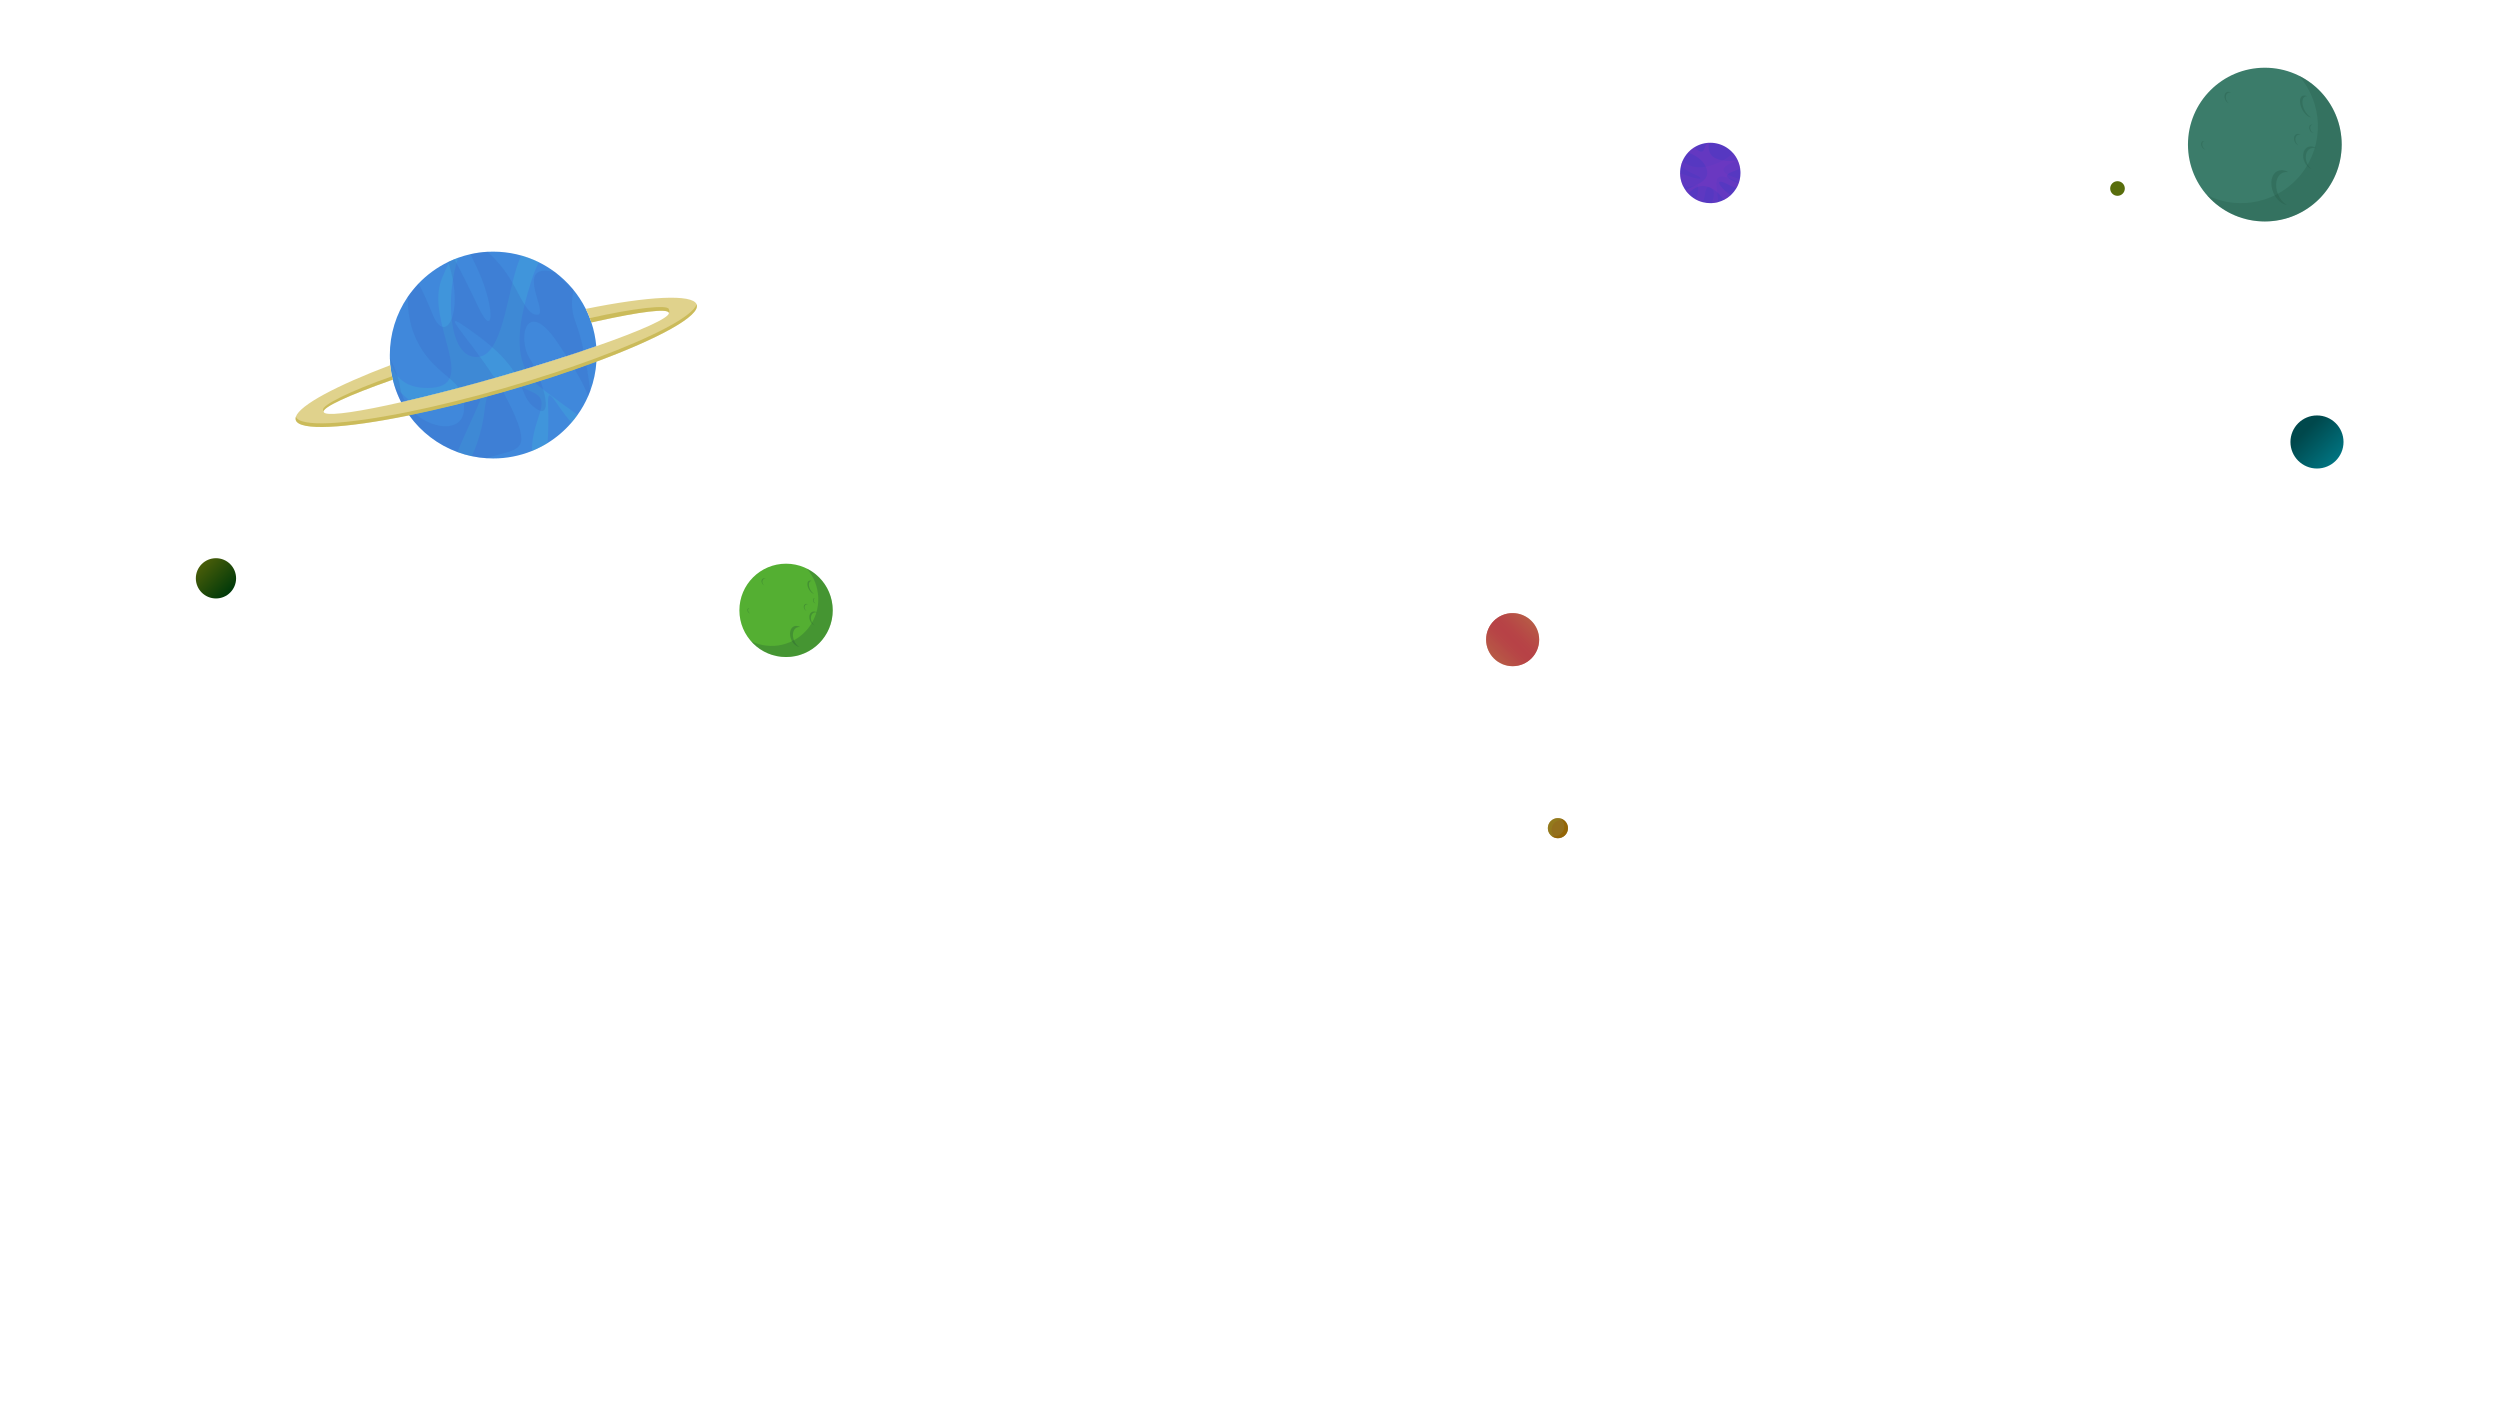
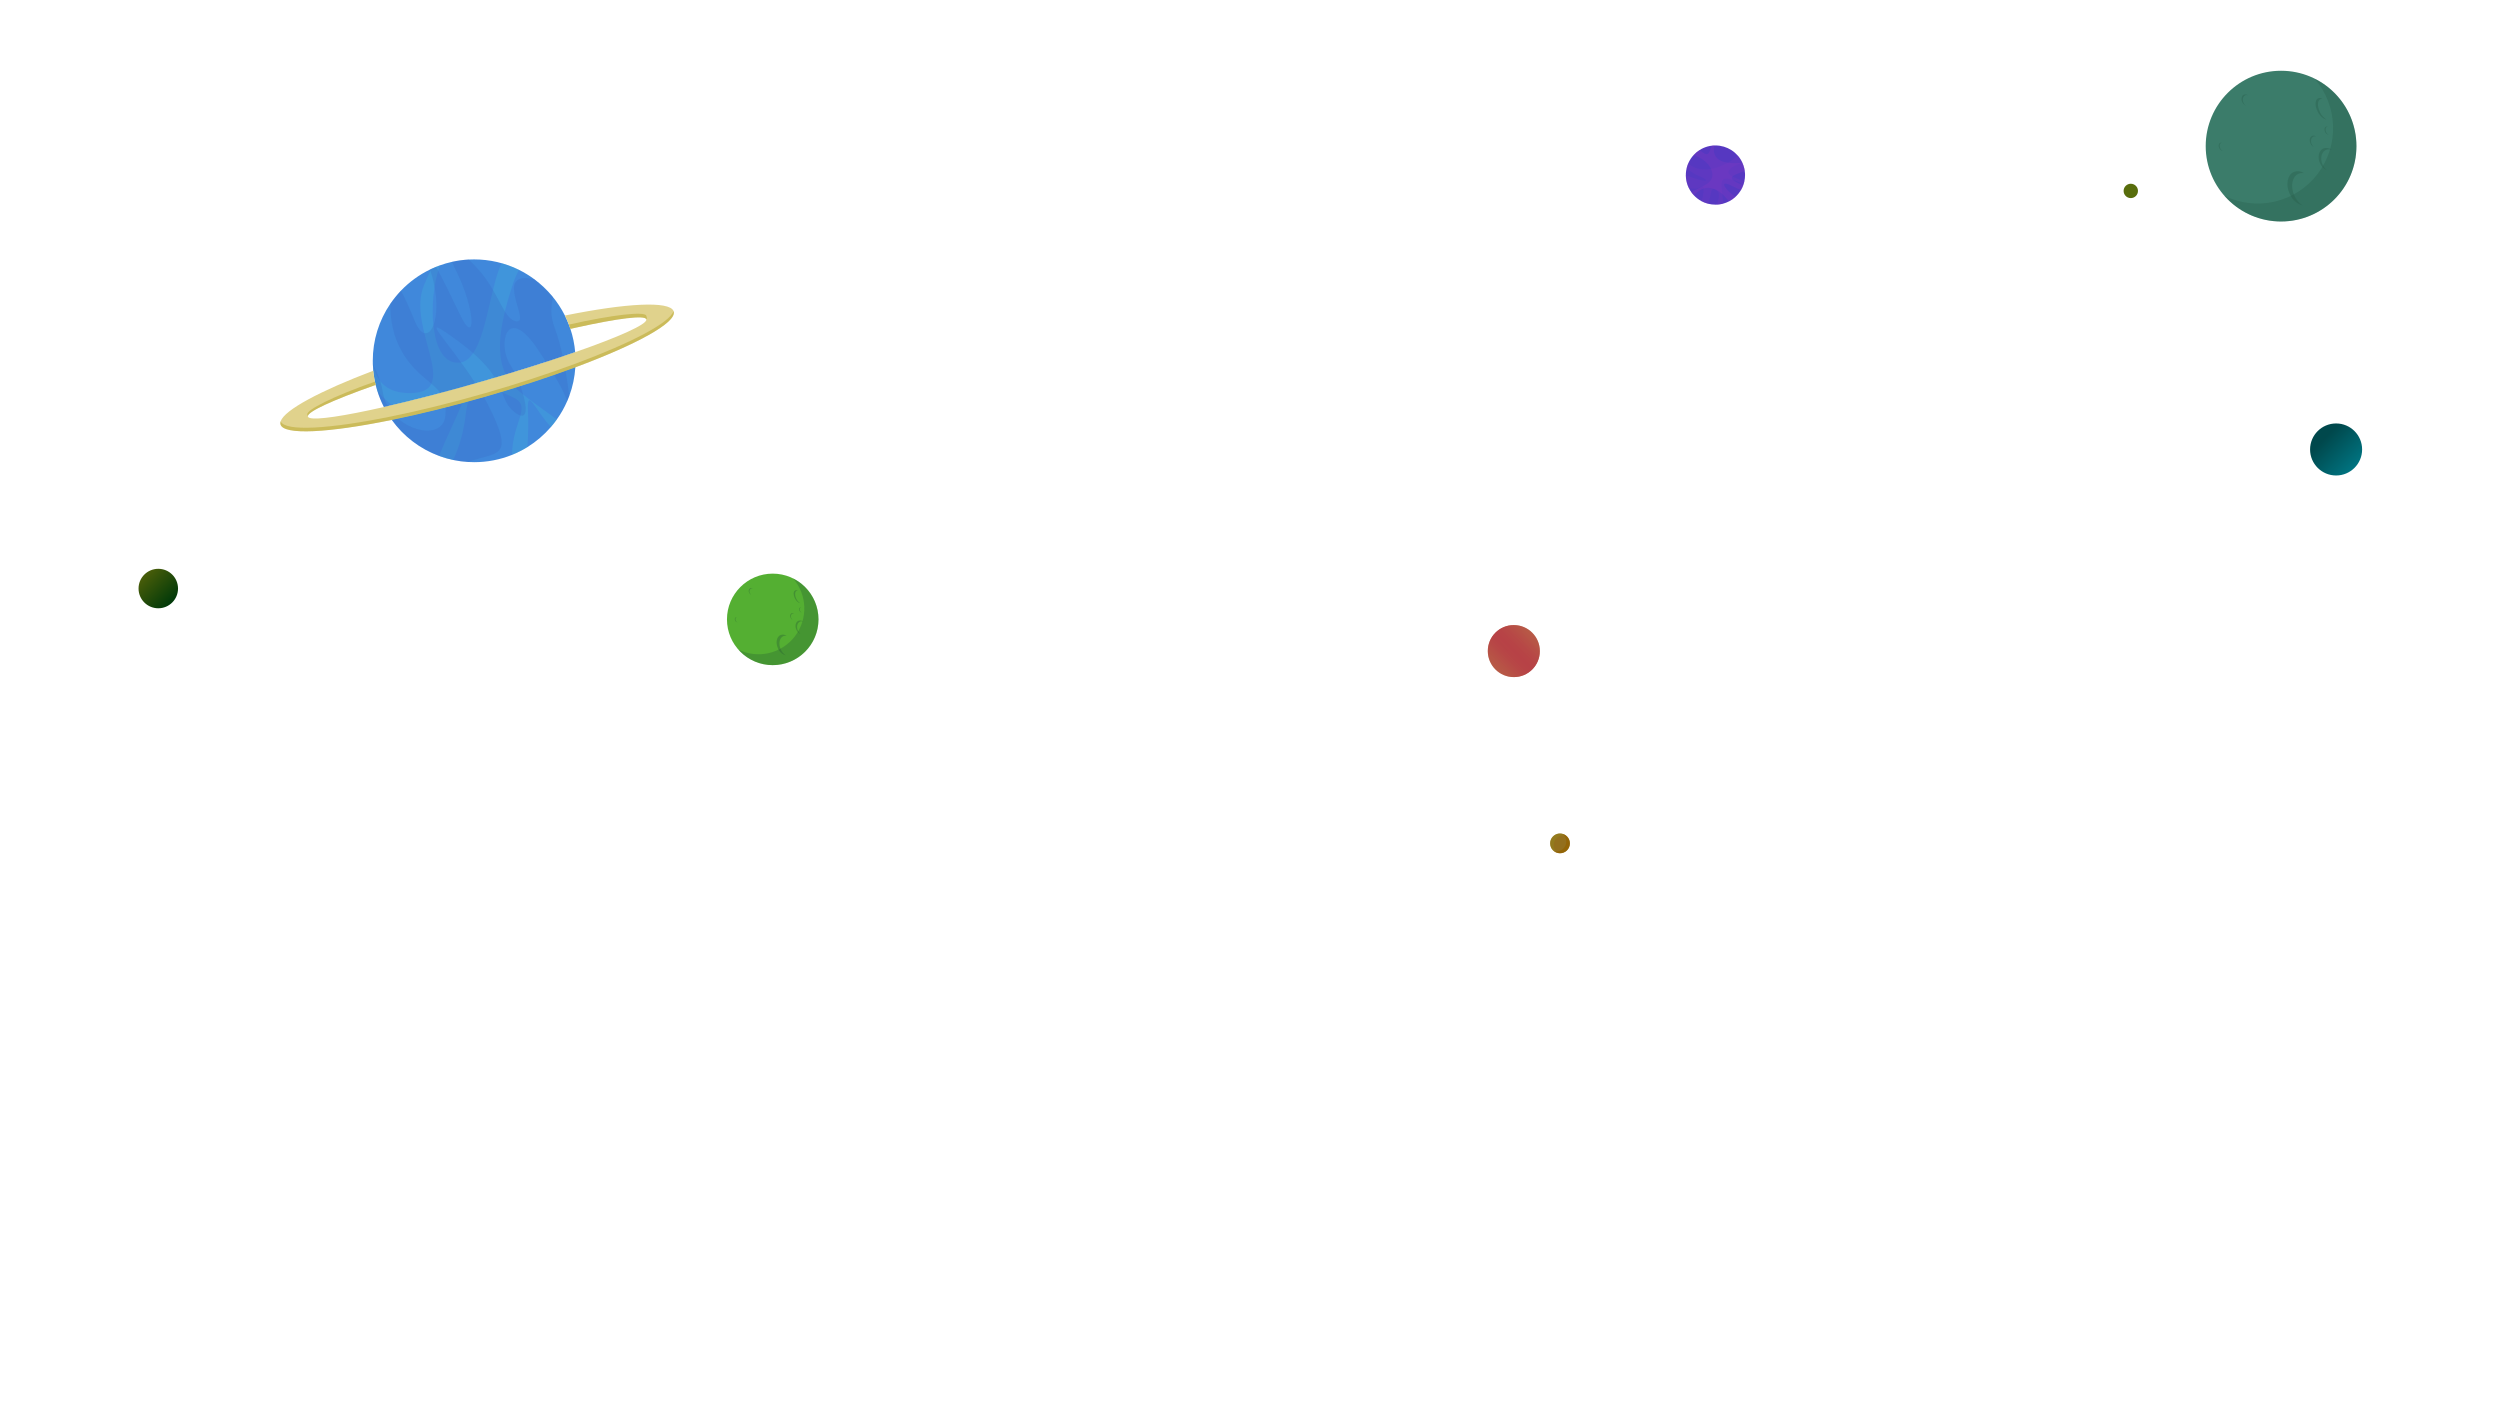
<svg xmlns="http://www.w3.org/2000/svg" viewBox="0 0 1366 768">
  <defs>
    <style>.a{isolation:isolate;}.b{fill:#b75d46;}.c{fill:url(#a);}.d{fill:#936f1d;}.e{fill:#936200;}.e,.j{opacity:0.75;}.e,.i,.j,.k,.r{mix-blend-mode:darken;}.f{fill:#93811d;opacity:0.58;}.f,.o,.v,.w{mix-blend-mode:lighten;}.g{fill:url(#b);}.h{fill:#3b7c6a;}.i,.k{fill:#255b49;}.i{opacity:0.31;}.k,.r{opacity:0.47;}.l{fill:#586d0c;}.m{fill:#54af32;}.n{fill:#4088db;}.o{fill:#36c2c1;opacity:0.22;}.p{fill:#3665c1;opacity:0.24;}.q{fill:#e0d28c;}.s{fill:#b2a122;}.t{fill:url(#c);}.u{fill:#5638c1;}.v{fill:#7236c1;}.v,.w{opacity:0.3;}.w{fill:#8636c1;}</style>
-     <linearGradient id="a" x1="813.559" y1="362.541" x2="839.438" y2="336.461" gradientUnits="userSpaceOnUse">
+     <linearGradient id="a" x1="814.468" y1="368.536" x2="839.839" y2="342.967" gradientUnits="userSpaceOnUse">
      <stop offset="0" stop-color="#b75d46" stop-opacity="0" />
      <stop offset="0.065" stop-color="#b75646" stop-opacity="0.176" />
      <stop offset="0.16" stop-color="#b74c46" stop-opacity="0.398" />
      <stop offset="0.253" stop-color="#b74546" stop-opacity="0.574" />
      <stop offset="0.342" stop-color="#b73f46" stop-opacity="0.699" />
      <stop offset="0.426" stop-color="#b73c46" stop-opacity="0.774" />
      <stop offset="0.5" stop-color="#b73b46" stop-opacity="0.8" />
      <stop offset="0.575" stop-color="#b73c46" stop-opacity="0.775" />
      <stop offset="0.659" stop-color="#b73f46" stop-opacity="0.701" />
      <stop offset="0.747" stop-color="#b74446" stop-opacity="0.579" />
      <stop offset="0.838" stop-color="#b74c46" stop-opacity="0.408" />
      <stop offset="0.931" stop-color="#b75546" stop-opacity="0.191" />
      <stop offset="1" stop-color="#b75d46" stop-opacity="0" />
    </linearGradient>
-     <linearGradient id="b" x1="110.036" y1="307.843" x2="125.536" y2="323.718" gradientUnits="userSpaceOnUse">
+     <linearGradient id="b" x1="78.677" y1="313.583" x2="93.873" y2="329.147" gradientUnits="userSpaceOnUse">
      <stop offset="0.074" stop-color="#455b09" />
      <stop offset="1" stop-color="#003909" />
    </linearGradient>
-     <linearGradient id="c" x1="1276.106" y1="251.606" x2="1255.227" y2="230.727" gradientUnits="userSpaceOnUse">
+     <linearGradient id="c" x1="1286.353" y1="255.498" x2="1265.883" y2="235.028" gradientUnits="userSpaceOnUse">
      <stop offset="0" stop-color="#007380" />
      <stop offset="0.784" stop-color="#00484c" />
    </linearGradient>
  </defs>
  <g class="a">
-     <circle class="b" cx="826.5" cy="349.5" r="14.5" />
-     <circle class="c" cx="826.5" cy="349.5" r="14.5" />
-     <circle class="d" cx="851.24" cy="452.51" r="5.5" />
-     <path class="e" d="M856.74,452.51a5.497,5.497,0,0,1-5.5,5.5,5.68,5.68,0,0,1-1.43-.21h-.01c-.06-.02-.13-.03-.2-.05s-.13-.04-.2-.06a5.23,5.23,0,0,1-1.57-.87A4.471,4.471,0,0,0,849,457a1.925,1.925,0,0,0,.24.01,5.497,5.497,0,0,0,5.5-5.5,5.424,5.424,0,0,0-1.26-3.49,5.501,5.501,0,0,0-.8-.8c.06.02.13.03.2.05s.14.04.2.06a5.353,5.353,0,0,1,1.57.87A5.447,5.447,0,0,1,856.74,452.51Z" />
-     <path class="f" d="M853.48,448.02a1.925,1.925,0,0,0-.24-.01,5.497,5.497,0,0,0-5.5,5.5A5.424,5.424,0,0,0,849,457a4.471,4.471,0,0,1-1.17-.18,5.496,5.496,0,0,1,3.41-9.81,5.68,5.68,0,0,1,1.43.21h.01A5.501,5.501,0,0,1,853.48,448.02Z" />
-     <circle class="g" cx="118" cy="316" r="11" />
-     <circle class="h" cx="1237.5" cy="79" r="42" />
-     <path class="i" d="M1279.5,79a42.002,42.002,0,0,1-73.6,27.67,42.008,42.008,0,0,0,50.2-65.34A41.994,41.994,0,0,1,1279.5,79Z" />
+     <circle class="b" cx="827.155" cy="355.75" r="14.216" />
+     <circle class="c" cx="827.155" cy="355.75" r="14.216" />
+     <circle class="d" cx="852.39" cy="460.82" r="5.392" />
+     <path class="e" d="M857.782,460.82a5.389,5.389,0,0,1-5.392,5.392,5.569,5.569,0,0,1-1.402-.206H850.978c-.059-.02-.127-.029-.196-.049s-.127-.039-.196-.059a5.128,5.128,0,0,1-1.539-.853,4.384,4.384,0,0,0,1.147.176,1.887,1.887,0,0,0,.235.01,5.389,5.389,0,0,0,5.392-5.392,5.317,5.317,0,0,0-1.235-3.422,5.393,5.393,0,0,0-.784-.784c.059.02.127.029.196.049s.137.039.196.059a5.248,5.248,0,0,1,1.539.853A5.34,5.34,0,0,1,857.782,460.82Z" />
+     <path class="f" d="M854.586,456.418a1.887,1.887,0,0,0-.235-.01,5.389,5.389,0,0,0-5.392,5.392,5.318,5.318,0,0,0,1.235,3.422,4.384,4.384,0,0,1-1.147-.176,5.389,5.389,0,0,1,3.343-9.618,5.569,5.569,0,0,1,1.402.206h.01A5.393,5.393,0,0,1,854.586,456.418Z" />
+     <circle class="g" cx="86.485" cy="321.58" r="10.784" />
+     <circle class="h" cx="1246.375" cy="79.84" r="41.177" />
+     <path class="i" d="M1287.553,79.84a41.18,41.18,0,0,1-72.159,27.127,41.185,41.185,0,0,0,49.217-64.059A41.17,41.17,0,0,1,1287.553,79.84Z" />
    <g class="j">
-       <path class="k" d="M1260.558,52.617a2.026,2.026,0,0,0-1.157.196c-1.72.875-1.8,4.181-.172,7.38a9.173,9.173,0,0,0,3.565,3.964c-1.62-.141-3.613-1.853-4.91-4.402-1.628-3.2-1.548-6.505.172-7.38A2.663,2.663,0,0,1,1260.558,52.617Z" />
-       <path class="k" d="M1263.565,68.197a1.159,1.159,0,0,0-.538.125c-.823.419-.994,1.739-.379,2.947a2.942,2.942,0,0,0,1.47,1.434,2.557,2.557,0,0,1-2.068-1.553c-.615-1.208-.444-2.528.379-2.947A1.347,1.347,0,0,1,1263.565,68.197Z" />
-       <path class="k" d="M1204.565,77.197a1.159,1.159,0,0,0-.538.125c-.823.419-.994,1.739-.379,2.947a2.942,2.942,0,0,0,1.47,1.434,2.557,2.557,0,0,1-2.068-1.553c-.615-1.208-.444-2.528.379-2.947A1.347,1.347,0,0,1,1204.565,77.197Z" />
-       <path class="k" d="M1265.776,81.136a4.205,4.205,0,0,0-3.283-.012c-2.526,1.112-3.373,4.748-1.89,8.116a8.12,8.12,0,0,0,2.527,3.258,7.606,7.606,0,0,1-3.979-4.076c-1.483-3.368-.636-7.004,1.89-8.116A4.741,4.741,0,0,1,1265.776,81.136Z" />
-       <path class="k" d="M1257.177,73.722a2.128,2.128,0,0,0-1.661-.006c-1.278.563-1.707,2.403-.957,4.107a4.109,4.109,0,0,0,1.279,1.649,3.849,3.849,0,0,1-2.014-2.063c-.75-1.705-.322-3.545.957-4.107A2.399,2.399,0,0,1,1257.177,73.722Z" />
-       <path class="k" d="M1219.177,50.722a2.128,2.128,0,0,0-1.661-.006c-1.278.563-1.707,2.403-.957,4.107a4.109,4.109,0,0,0,1.279,1.649,3.849,3.849,0,0,1-2.014-2.063c-.75-1.705-.322-3.545.957-4.107A2.399,2.399,0,0,1,1219.177,50.722Z" />
-       <path class="k" d="M1250.313,94.093a5.256,5.256,0,0,0-3.076.326c-3.548,1.546-4.627,6.904-2.421,11.964a12.409,12.409,0,0,0,4.704,5.662c-2.826-.503-5.73-3.011-7.337-6.696-2.206-5.06-1.126-10.418,2.421-11.964A6.154,6.154,0,0,1,1250.313,94.093Z" />
+       <path class="k" d="M1268.982,53.974a1.986,1.986,0,0,0-1.134.192c-1.686.858-1.765,4.099-.168,7.236a8.993,8.993,0,0,0,3.496,3.886c-1.588-.138-3.542-1.817-4.814-4.316-1.596-3.137-1.518-6.378.168-7.236A2.611,2.611,0,0,1,1268.982,53.974Z" />
+       <path class="k" d="M1271.93,69.249a1.136,1.136,0,0,0-.527.123c-.807.411-.975,1.705-.372,2.889a2.884,2.884,0,0,0,1.442,1.406,2.507,2.507,0,0,1-2.028-1.523c-.603-1.185-.435-2.479.372-2.889A1.321,1.321,0,0,1,1271.93,69.249Z" />
+       <path class="k" d="M1214.085,78.072a1.136,1.136,0,0,0-.527.123c-.807.411-.975,1.705-.372,2.889a2.884,2.884,0,0,0,1.442,1.406,2.507,2.507,0,0,1-2.028-1.523c-.603-1.185-.435-2.479.372-2.889A1.321,1.321,0,0,1,1214.085,78.072Z" />
+       <path class="k" d="M1274.097,81.934a4.123,4.123,0,0,0-3.219-.011c-2.477,1.09-3.307,4.655-1.853,7.957a7.961,7.961,0,0,0,2.477,3.194,7.457,7.457,0,0,1-3.901-3.996c-1.454-3.302-.623-6.867,1.853-7.957A4.649,4.649,0,0,1,1274.097,81.934Z" />
+       <path class="k" d="M1265.666,74.665a2.087,2.087,0,0,0-1.629-.006c-1.253.552-1.674,2.356-.938,4.027a4.029,4.029,0,0,0,1.254,1.617,3.774,3.774,0,0,1-1.974-2.022c-.736-1.671-.315-3.475.938-4.027A2.353,2.353,0,0,1,1265.666,74.665Z" />
+       <path class="k" d="M1228.41,52.116a2.087,2.087,0,0,0-1.629-.006c-1.253.552-1.674,2.356-.938,4.027a4.029,4.029,0,0,0,1.254,1.617,3.774,3.774,0,0,1-1.974-2.022c-.736-1.671-.315-3.475.938-4.027A2.353,2.353,0,0,1,1228.41,52.116Z" />
+       <path class="k" d="M1258.937,94.637a5.153,5.153,0,0,0-3.016.32c-3.478,1.516-4.536,6.768-2.374,11.729a12.166,12.166,0,0,0,4.612,5.551c-2.771-.493-5.618-2.952-7.193-6.565-2.162-4.961-1.104-10.213,2.374-11.729A6.034,6.034,0,0,1,1258.937,94.637Z" />
    </g>
-     <circle class="l" cx="1157" cy="103" r="4" />
-     <circle class="m" cx="429.5" cy="333.5" r="25.5" />
-     <path class="i" d="M455,333.5a25.501,25.501,0,0,1-44.686,16.8,25.505,25.505,0,0,0,30.479-39.671A25.496,25.496,0,0,1,455,333.5Z" />
+     <circle class="l" cx="1164.265" cy="104.32" r="3.922" />
+     <circle class="m" cx="422.215" cy="338.43" r="25" />
+     <path class="i" d="M447.216,338.43a25.002,25.002,0,0,1-43.811,16.47,25.005,25.005,0,0,0,29.882-38.893A24.996,24.996,0,0,1,447.216,338.43Z" />
    <g class="j">
-       <path class="k" d="M443.5,317.482a1.23,1.23,0,0,0-.702.119c-1.044.531-1.093,2.538-.104,4.481a5.569,5.569,0,0,0,2.165,2.407c-.984-.085-2.194-1.125-2.981-2.673-.988-1.943-.94-3.95.104-4.481A1.617,1.617,0,0,1,443.5,317.482Z" />
-       <path class="k" d="M445.325,326.941a.704.704,0,0,0-.326.076c-.5.254-.604,1.056-.23,1.789a1.786,1.786,0,0,0,.893.871,1.552,1.552,0,0,1-1.256-.943c-.373-.734-.269-1.535.23-1.789A.818.818,0,0,1,445.325,326.941Z" />
-       <path class="k" d="M409.504,332.405a.704.704,0,0,0-.326.076c-.5.254-.604,1.056-.23,1.789a1.786,1.786,0,0,0,.893.871,1.552,1.552,0,0,1-1.256-.943c-.373-.734-.269-1.535.23-1.789A.818.818,0,0,1,409.504,332.405Z" />
-       <path class="k" d="M446.667,334.797a2.553,2.553,0,0,0-1.993-.007c-1.534.675-2.048,2.883-1.148,4.928a4.93,4.93,0,0,0,1.534,1.978,4.618,4.618,0,0,1-2.416-2.474c-.9-2.045-.386-4.253,1.148-4.928A2.879,2.879,0,0,1,446.667,334.797Z" />
-       <path class="k" d="M441.446,330.295a1.292,1.292,0,0,0-1.009-.004,1.849,1.849,0,0,0-.581,2.494,2.495,2.495,0,0,0,.776,1.001,2.337,2.337,0,0,1-1.223-1.252,1.849,1.849,0,0,1,.581-2.494A1.457,1.457,0,0,1,441.446,330.295Z" />
-       <path class="k" d="M418.375,316.331a1.292,1.292,0,0,0-1.009-.004,1.849,1.849,0,0,0-.581,2.494,2.495,2.495,0,0,0,.776,1.001,2.337,2.337,0,0,1-1.223-1.252,1.849,1.849,0,0,1,.581-2.494A1.457,1.457,0,0,1,418.375,316.331Z" />
-       <path class="k" d="M437.279,342.663a3.191,3.191,0,0,0-1.867.198c-2.154.939-2.809,4.192-1.47,7.264a7.534,7.534,0,0,0,2.856,3.438,6.605,6.605,0,0,1-4.454-4.066c-1.339-3.072-.684-6.325,1.47-7.264A3.736,3.736,0,0,1,437.279,342.663Z" />
+       <path class="k" d="M435.941,322.726a1.206,1.206,0,0,0-.689.117c-1.024.521-1.071,2.489-.102,4.393a5.46,5.46,0,0,0,2.122,2.36c-.964-.084-2.151-1.103-2.923-2.62-.969-1.905-.922-3.872.102-4.393A1.585,1.585,0,0,1,435.941,322.726Z" />
+       <path class="k" d="M437.73,332a.69.69,0,0,0-.32.075c-.49.249-.592,1.035-.226,1.754a1.751,1.751,0,0,0,.875.853,1.522,1.522,0,0,1-1.231-.925c-.366-.719-.264-1.505.226-1.754A.802.802,0,0,1,437.73,332Z" />
+       <path class="k" d="M402.61,337.357a.69.69,0,0,0-.32.075c-.49.249-.592,1.035-.226,1.754a1.751,1.751,0,0,0,.875.853,1.522,1.522,0,0,1-1.231-.925c-.366-.719-.264-1.505.226-1.754A.802.802,0,0,1,402.61,337.357Z" />
+       <path class="k" d="M439.046,339.702a2.503,2.503,0,0,0-1.954-.007c-1.504.662-2.008,2.826-1.125,4.831a4.833,4.833,0,0,0,1.504,1.939,4.528,4.528,0,0,1-2.369-2.426c-.883-2.005-.378-4.169,1.125-4.831A2.822,2.822,0,0,1,439.046,339.702Z" />
+       <path class="k" d="M433.928,335.288a1.267,1.267,0,0,0-.989-.004,1.813,1.813,0,0,0-.569,2.445,2.446,2.446,0,0,0,.761.981,2.291,2.291,0,0,1-1.199-1.228,1.813,1.813,0,0,1,.569-2.445A1.428,1.428,0,0,1,433.928,335.288Z" />
+       <path class="k" d="M411.308,321.598a1.267,1.267,0,0,0-.989-.004,1.813,1.813,0,0,0-.569,2.445,2.446,2.446,0,0,0,.761.981,2.291,2.291,0,0,1-1.199-1.228,1.813,1.813,0,0,1,.569-2.445A1.428,1.428,0,0,1,411.308,321.598Z" />
+       <path class="k" d="M429.842,347.414a3.129,3.129,0,0,0-1.831.194c-2.112.92-2.754,4.109-1.441,7.121a7.387,7.387,0,0,0,2.8,3.37,6.475,6.475,0,0,1-4.367-3.986c-1.313-3.012-.67-6.201,1.441-7.121A3.663,3.663,0,0,1,429.842,347.414Z" />
    </g>
-     <path class="n" d="M326,194c0,1.22-.04,2.43-.11,3.63a55.891,55.891,0,0,1-3.36,15.9c-.36.99-.75,1.97-1.17,2.93a55.796,55.796,0,0,1-5.78,10.22,50.222,50.222,0,0,1-3.32,4.23,56.69,56.69,0,0,1-13.07,11.18,57.989,57.989,0,0,1-8.58,4.34,56.515,56.515,0,0,1-21.11,4.07c-1.15,0-2.29-.03-3.42-.11a55.263,55.263,0,0,1-8.3-1.12,54.271,54.271,0,0,1-7.84-2.26,56.672,56.672,0,0,1-26.34-20.06,55.973,55.973,0,0,1-4.4-7.19c.71-.16,1.43-.33,2.16-.49.79-.18,1.58-.37,2.38-.55.33-.08.66-.16,1-.24.71-.16,1.42-.33,2.13-.5.21-.05.42-.11.64-.16.81-.19,1.63-.39,2.46-.59.04-.01.08-.02.11-.03,1.08-.26,2.17-.53,3.27-.8s2.21-.55,3.34-.83c1.12-.28,2.26-.56,3.4-.86.57-.14,1.14-.29,1.72-.44s1.16-.3,1.74-.45c2.32-.6,4.68-1.21,7.08-1.85,6.33-1.68,12.9-3.49,19.63-5.4,1.03-.3,2.06-.59,3.1-.89,2.59-.74,5.16-1.49,7.69-2.24,2.02-.59,4.02-1.19,6-1.78,1.62-.49,3.23-.97,4.82-1.46,6.15-1.87,12.07-3.74,17.69-5.57q4.815-1.56,9.32-3.08,3.555-1.2,6.92-2.37C325.93,190.77,326,192.38,326,194Z" />
-     <path class="n" d="M325.8,189.18q-3.36,1.17-6.92,2.37-4.5,1.515-9.32,3.08c-5.62,1.83-11.54,3.7-17.69,5.57-1.59.49-3.2.97-4.82,1.46-1.98.59-3.98,1.19-6,1.78-2.53.75-5.1,1.5-7.69,2.24-1.04.3-2.07.59-3.1.89-6.73,1.91-13.3,3.72-19.63,5.4-2.4.64-4.76,1.25-7.08,1.85q-.87.225-1.74.45c-2.88.74-5.71,1.45-8.46,2.13-1.1.27-2.19.54-3.27.8-.03.01-.07.02-.11.03-.83.2-1.65.4-2.46.59-.22.06-.43.11-.64.16-.72.17-1.43.33-2.13.5-.34.08-.67.16-1,.24-.8.18-1.59.37-2.38.55-.73.16-1.45.33-2.16.49a55.529,55.529,0,0,1-3.66-8.99c-.35-1.09-.65-2.2-.92-3.32-.15-.61-.29-1.23-.42-1.85-.1-.5-.2-1-.29-1.5-.08-.39-.14-.78-.2-1.17-.06-.32-.11-.64-.15-.97-.03-.21-.06-.42-.08-.63-.08-.59-.15-1.2-.21-1.8-.13-1.32-.21-2.66-.25-4.01v-.11c-.01-.46-.02-.94-.02-1.41a56.221,56.221,0,0,1,9.81-31.82,56.821,56.821,0,0,1,5.78-7.15l.07-.07V154.95a56.846,56.846,0,0,1,16.27-11.84c.22-.11.44-.21.66-.31.88-.41,1.78-.8,2.68-1.17q1.035-.42,2.1-.81a54.973,54.973,0,0,1,6.78-1.96,56.553,56.553,0,0,1,9.36-1.29c.99-.04,1.99-.07,2.99-.07a56.36,56.36,0,0,1,24.96,5.8,57.163,57.163,0,0,1,8.67,5.31,57.004,57.004,0,0,1,16.93,20.16,52.912,52.912,0,0,1,2.22,5.05c.31.79.59,1.58.86,2.39A56.261,56.261,0,0,1,325.8,189.18Z" />
-     <path class="o" d="M315.58,226.68a50.222,50.222,0,0,1-3.32,4.23c-8.98-9.72-13.48-22.65-12.76-8.91a182.338,182.338,0,0,1-.31,20.09,57.989,57.989,0,0,1-8.58,4.34c.12-19.02,12.02-27.23-.11-32.43-14-6-23-15-26,12a81.233,81.233,0,0,1-6.72,23.27,54.271,54.271,0,0,1-7.84-2.26c8.72-21.18,20.43-40.76,10.89-37.68C249.5,213,241.5,231,225.5,220c-.59-.41-1.18-.83-1.76-1.28a52.017,52.017,0,0,1-8.2-7.95c-.35-1.09-.65-2.2-.92-3.32-.15-.61-.29-1.23-.42-1.85-.1-.5-.2-1-.29-1.5-.08-.39-.14-.78-.2-1.17-.06-.32-.11-.64-.15-.97-.03-.21-.06-.42-.08-.63-.08-.59-.15-1.2-.21-1.8-.13-1.32-.21-2.66-.25-4.01v-.08C214.47,204,219.55,212,233.5,212c30,0-2-36,8-60q2.13-5.1,4.09-9.2c.88-.41,1.78-.8,2.68-1.17q1.035-.42,2.1-.81c-6.83,19.12-5.98,56.08,11.13,54.18,14.49-1.61,16.02-41.47,23.37-55.38a56.557,56.557,0,0,1,9.59,3.68,58.971,58.971,0,0,0-3.96,9.7c-5.54,17.41-9.83,35.45-3.45,48.66A27.193,27.193,0,0,0,294.5,211C300.52,215.89,308.67,221.63,315.58,226.68Z" />
-     <path class="p" d="M321.36,216.46c-1.72-4.68-5-11.25-11.8-21.83q-2.265-3.51-5.06-7.63c-17-25-22-2-15,9,.8,1.25,1.6,2.68,2.37,4.2,5.99,11.85,10.38,29.89.63,22.8-6.82-4.96-5.95-10.68-11.45-19.56-3.37-5.44-9.14-12.08-20.55-20.44-24.72-18.13-5.98-.95,9.76,23.57A142.452,142.452,0,0,1,279.5,223c12,25.61,2.23,21.76-13.42,27.39a56.607,56.607,0,0,1-46.88-30.63,55.597,55.597,0,0,1-4.58-12.31c-.15-.61-.29-1.23-.42-1.85-.1-.5-.2-1-.29-1.5-.08-.39-.14-.78-.2-1.17-.06-.32-.11-.64-.15-.97-.03-.21-.06-.42-.08-.63-.08-.59-.15-1.2-.21-1.8-.13-1.32-.21-2.66-.25-4.01,2.7,5.31,4.82,10.86,5.48,15.48a23.154,23.154,0,0,0,2.86,8.27c8.44,14.78,31.28,19.29,32.14,4.73.32-5.48-.81-9.09-2.87-12.03-4.3-6.19-12.67-9.45-20.13-20.97-6.79-10.49-7.86-21.74-7.69-28.82l5.78-7.15.07-.07c2.05,3.34,4.63,9.24,7.84,17.04,7,17,17-1,9-27-.2-.67-.39-1.29-.57-1.89,1.09-.53,2.21-1.02,3.34-1.48,3.84,6.89,9.15,17.76,13.23,26.37,9,19,9-2-2-24-.99-1.97-1.76-3.68-2.35-5.14a56.555,56.555,0,0,1,9.36-1.29A84.508,84.508,0,0,1,273.5,145c10,12,13,27,20,27s-13-28,8.33-23.67c.45.09.88.18,1.3.28l10.24,9.81c-.6,4.03-2,9.54,1.13,17.58a106.138,106.138,0,0,1,4.38,15.55c1.64,7.61,2.85,15.63,3.65,21.98Z" />
-     <path class="q" d="M325.89,197.63c-14.82,5.51-31.86,11.12-50.14,16.37-18.66,5.36-36.43,9.73-52.15,12.95-35.27,7.21-60.26,8.64-62.02,2.53a2.456,2.456,0,0,1-.1-.72,2.932,2.932,0,0,1,.06-.58,4.489,4.489,0,0,1,.12-.46c2.09-6.34,22.09-16.99,51.61-28.19q.09.9.21,1.8c.02.21.05.42.08.63.05.33.09.65.15.97.06.39.12.78.2,1.17.09.5.19,1,.29,1.5.13.62.27,1.24.42,1.85-.36.13-.72.25-1.07.38-22.94,8.11-37.44,14.71-36.71,17.26v.01a1.263,1.263,0,0,0,.88.7c3.81,1.34,19.44-1.04,41.48-6.04,15.5-3.52,34.18-8.34,54.16-14.08,19.57-5.62,37.61-11.33,52.44-16.5,24.33-8.47,40.03-15.47,39.67-18.19a.295.295,0,0,0-.02-.1c-.71-2.5-15.89-.54-38.84,4.54-1.14.26-2.29.51-3.47.78-.27-.81-.55-1.6-.86-2.39a52.912,52.912,0,0,0-2.22-5.05c34.08-6.89,58.26-8.25,60.57-2.5a2.263,2.263,0,0,1,.08.24C382.48,172.68,360.13,184.9,325.89,197.63Z" />
+     <path class="n" d="M314.474,197.14c0,1.196-.039,2.382-.108,3.559a54.793,54.793,0,0,1-3.294,15.588c-.353.971-.735,1.931-1.147,2.873a54.701,54.701,0,0,1-5.667,10.02,49.237,49.237,0,0,1-3.255,4.147A55.58,55.58,0,0,1,288.189,244.287a56.855,56.855,0,0,1-8.412,4.255,55.411,55.411,0,0,1-20.697,3.99c-1.128,0-2.245-.029-3.353-.108a54.183,54.183,0,0,1-8.138-1.098,53.21,53.21,0,0,1-7.687-2.216,55.562,55.562,0,0,1-25.824-19.667,54.876,54.876,0,0,1-4.314-7.049c.696-.157,1.402-.324,2.118-.48.775-.176,1.549-.363,2.333-.539.324-.078.647-.157.98-.235.696-.157,1.392-.324,2.088-.49.206-.049.412-.108.627-.157.794-.186,1.598-.382,2.412-.578.039-.01.078-.02.108-.029,1.059-.255,2.127-.52,3.206-.784s2.167-.539,3.275-.814c1.098-.275,2.216-.549,3.333-.843.559-.137,1.118-.284,1.686-.431s1.137-.294,1.706-.441c2.275-.588,4.588-1.186,6.941-1.814,6.206-1.647,12.647-3.422,19.246-5.294,1.01-.294,2.02-.578,3.039-.873,2.539-.725,5.059-1.461,7.539-2.196,1.98-.578,3.941-1.167,5.883-1.745,1.588-.48,3.167-.951,4.726-1.431,6.03-1.833,11.834-3.667,17.344-5.461q4.721-1.529,9.138-3.02,3.485-1.176,6.785-2.324C314.405,193.973,314.474,195.552,314.474,197.14Z" />
+     <path class="n" d="M314.278,192.415q-3.294,1.147-6.785,2.324-4.412,1.485-9.138,3.02c-5.51,1.794-11.314,3.627-17.344,5.461-1.559.48-3.137.951-4.726,1.431-1.941.578-3.902,1.167-5.883,1.745-2.48.735-5,1.471-7.539,2.196-1.02.294-2.029.578-3.039.873-6.598,1.873-13.04,3.647-19.246,5.294-2.353.627-4.667,1.225-6.941,1.814q-.853.221-1.706.441c-2.824.726-5.598,1.422-8.294,2.088-1.078.265-2.147.529-3.206.784-.029.01-.069.02-.108.029-.814.196-1.618.392-2.412.578-.216.059-.422.108-.627.157-.706.167-1.402.324-2.088.49-.333.078-.657.157-.98.235-.784.176-1.559.363-2.333.539-.716.157-1.422.324-2.118.48a54.439,54.439,0,0,1-3.588-8.814c-.343-1.069-.637-2.157-.902-3.255-.147-.598-.284-1.206-.412-1.814-.098-.49-.196-.98-.284-1.471-.078-.382-.137-.765-.196-1.147-.059-.314-.108-.627-.147-.951-.029-.206-.059-.412-.078-.618-.078-.578-.147-1.176-.206-1.765-.127-1.294-.206-2.608-.245-3.931v-.108c-.01-.451-.02-.922-.02-1.382a55.117,55.117,0,0,1,9.618-31.196,55.707,55.707,0,0,1,5.667-7.01l.069-.069v-.01a55.733,55.733,0,0,1,15.952-11.608c.216-.108.431-.206.647-.304.863-.402,1.745-.784,2.628-1.147q1.015-.412,2.059-.794a53.898,53.898,0,0,1,6.647-1.922,55.448,55.448,0,0,1,9.177-1.265c.971-.039,1.951-.069,2.931-.069a55.258,55.258,0,0,1,24.471,5.686A56.044,56.044,0,0,1,292.052,152.64a55.887,55.887,0,0,1,16.599,19.765,51.874,51.874,0,0,1,2.177,4.951c.304.774.578,1.549.843,2.343A55.157,55.157,0,0,1,314.278,192.415Z" />
+     <path class="o" d="M304.258,229.179a49.237,49.237,0,0,1-3.255,4.147c-8.804-9.529-13.216-22.206-12.51-8.735a178.757,178.757,0,0,1-.304,19.696,56.855,56.855,0,0,1-8.412,4.255c.118-18.647,11.785-26.696-.108-31.794-13.726-5.882-22.55-14.706-25.491,11.765a79.638,79.638,0,0,1-6.588,22.814,53.21,53.21,0,0,1-7.687-2.216c8.549-20.765,20.03-39.961,10.677-36.941-11.108,3.598-18.952,21.245-34.638,10.461-.578-.402-1.157-.814-1.726-1.255a50.998,50.998,0,0,1-8.039-7.794c-.343-1.069-.637-2.157-.902-3.255-.147-.598-.284-1.206-.412-1.814-.098-.49-.196-.98-.284-1.471-.078-.382-.137-.765-.196-1.147-.059-.314-.108-.627-.147-.951-.029-.206-.059-.412-.078-.618-.078-.578-.147-1.176-.206-1.765-.127-1.294-.206-2.608-.245-3.931v-.078c1.422,8.392,6.402,16.235,20.079,16.235,29.413,0-1.961-35.294,7.843-58.824q2.088-5,4.01-9.02c.863-.402,1.745-.784,2.628-1.147q1.015-.412,2.059-.794c-6.696,18.745-5.863,54.98,10.912,53.118,14.206-1.578,15.706-40.657,22.913-54.294a55.451,55.451,0,0,1,9.402,3.608,57.813,57.813,0,0,0-3.882,9.51c-5.432,17.069-9.638,34.755-3.382,47.706a26.66,26.66,0,0,0,7.304,9.157C289.493,218.601,297.483,224.228,304.258,229.179Z" />
+     <path class="p" d="M309.925,219.16c-1.686-4.588-4.902-11.029-11.569-21.402q-2.221-3.441-4.961-7.48c-16.667-24.51-21.569-1.961-14.706,8.824.784,1.225,1.569,2.627,2.324,4.118,5.873,11.618,10.177,29.304.618,22.353-6.686-4.863-5.834-10.471-11.226-19.176-3.304-5.333-8.961-11.843-20.148-20.039-24.236-17.775-5.863-.931,9.569,23.108a139.658,139.658,0,0,1,9.059,16.108c11.765,25.108,2.186,21.333-13.157,26.853a55.498,55.498,0,0,1-45.962-30.029,54.505,54.505,0,0,1-4.49-12.069c-.147-.598-.284-1.206-.412-1.814-.098-.49-.196-.98-.284-1.471-.078-.382-.137-.765-.196-1.147-.059-.314-.108-.627-.147-.951-.029-.206-.059-.412-.078-.618-.078-.578-.147-1.176-.206-1.765-.127-1.294-.206-2.608-.245-3.931,2.647,5.206,4.726,10.647,5.373,15.176a22.699,22.699,0,0,0,2.804,8.108c8.275,14.49,30.668,18.912,31.511,4.637.314-5.373-.794-8.912-2.814-11.794-4.216-6.069-12.422-9.265-19.736-20.559-6.657-10.284-7.706-21.314-7.539-28.255l5.667-7.01.069-.069c2.01,3.275,4.539,9.059,7.687,16.706,6.863,16.667,16.667-.98,8.824-26.471-.196-.657-.382-1.265-.559-1.853,1.069-.52,2.167-1,3.275-1.451,3.765,6.755,8.971,17.412,12.971,25.853,8.824,18.627,8.824-1.961-1.961-23.529-.971-1.931-1.726-3.608-2.304-5.039a55.45,55.45,0,0,1,9.177-1.265,82.852,82.852,0,0,1,6.853,7.284c9.804,11.765,12.746,26.471,19.608,26.471s-12.746-27.451,8.167-23.206c.441.088.863.176,1.275.275l10.04,9.618c-.588,3.951-1.961,9.353,1.108,17.235a104.054,104.054,0,0,1,4.294,15.245c1.608,7.461,2.794,15.324,3.579,21.549Z" />
+     <path class="q" d="M314.366,200.699c-14.53,5.402-31.236,10.902-49.158,16.049-18.295,5.255-35.717,9.539-51.129,12.696-34.58,7.069-59.08,8.471-60.806,2.48a2.408,2.408,0,0,1-.098-.706,2.875,2.875,0,0,1,.059-.569,4.401,4.401,0,0,1,.118-.451c2.049-6.216,21.658-16.657,50.6-27.637q.088.882.206,1.765c.02.206.049.412.078.618.049.324.088.637.147.951.059.382.118.765.196,1.147.088.49.186.98.284,1.471.127.608.265,1.216.412,1.814-.353.127-.706.245-1.049.372-22.491,7.951-36.707,14.422-35.991,16.922v.01a1.238,1.238,0,0,0,.863.686c3.735,1.314,19.059-1.02,40.668-5.922,15.197-3.451,33.511-8.177,53.1-13.804,19.187-5.51,36.874-11.108,51.413-16.176,23.854-8.304,39.246-15.167,38.893-17.833a.29.29,0,0,0-.02-.098c-.696-2.451-15.579-.529-38.08,4.451-1.118.255-2.245.5-3.402.765-.265-.794-.539-1.569-.843-2.343a51.874,51.874,0,0,0-2.177-4.951c33.413-6.755,57.12-8.088,59.384-2.451a2.218,2.218,0,0,1,.078.235C369.848,176.238,347.936,188.218,314.366,200.699Z" />
    <g class="r">
-       <path class="s" d="M214.62,207.45c-.36.13-.72.25-1.07.38-22.94,8.11-37.44,14.71-36.71,17.26-.07-.19-.29-.9-.34-1.09-.74-2.57,14.38-10.19,37.7-18.4C214.33,206.22,214.47,206.84,214.62,207.45Z" />
-       <path class="s" d="M365.5,171c-.01,0-.02-.01-.03-.01a.295.295,0,0,0-.02-.1c-.71-2.5-15.89-.54-38.84,4.54-1.14.26-2.29.51-3.47.78-.27-.81-.55-1.6-.86-2.39,24.43-5.5,42.43-7.52,43.17-4.93C365.56,169.27,366.03,170.45,365.5,171Z" />
-       <path class="s" d="M325.893,197.63c-14.82,5.51-31.86,11.12-50.14,16.37-18.66,5.36-36.43,9.73-52.15,12.95-35.27,7.21-60.26,8.64-62.02,2.53a2.894,2.894,0,0,1,.08-1.76c2.35,5.83,27.14,4.34,61.94-2.77,15.72-3.22,33.49-7.59,52.15-12.95,18.28-5.25,35.32-10.86,50.14-16.37,31.24-11.62,52.58-22.8,54.74-29.36a2.263,2.263,0,0,1,.08.24C382.483,172.68,360.133,184.9,325.893,197.63Z" />
+       <path class="s" d="M205.274,210.326c-.353.127-.706.245-1.049.372-22.491,7.951-36.707,14.422-35.991,16.922-.069-.186-.284-.882-.333-1.069-.726-2.52,14.098-9.99,36.962-18.039C204.99,209.12,205.127,209.728,205.274,210.326Z" />
+       <path class="s" d="M353.201,174.591c-.01,0-.02-.01-.029-.01a.29.29,0,0,0-.02-.098c-.696-2.451-15.579-.529-38.08,4.451-1.118.255-2.245.5-3.402.765-.265-.794-.539-1.569-.843-2.343,23.952-5.392,41.599-7.373,42.325-4.833C353.26,172.895,353.72,174.052,353.201,174.591Z" />
+       <path class="s" d="M314.37,200.699c-14.53,5.402-31.236,10.902-49.158,16.049-18.295,5.255-35.717,9.539-51.129,12.696-34.58,7.069-59.08,8.471-60.806,2.48a2.837,2.837,0,0,1,.078-1.726c2.304,5.716,26.609,4.255,60.727-2.716,15.412-3.157,32.834-7.441,51.129-12.696,17.922-5.147,34.629-10.647,49.158-16.049,30.628-11.392,51.551-22.353,53.668-28.784a2.218,2.218,0,0,1,.078.235C369.852,176.238,347.939,188.218,314.37,200.699Z" />
    </g>
-     <circle class="t" cx="1266" cy="241.5" r="14.5" />
-     <path class="u" d="M951,94.5a16.423,16.423,0,0,1-.359,3.441,16.638,16.638,0,0,1-.5,1.844c-.044.131-.092.262-.141.388a16.399,16.399,0,0,1-1.199,2.557q-.131.233-.277.466a16.516,16.516,0,0,1-2.242,2.849c-.214.223-.437.437-.665.641a16.239,16.239,0,0,1-3.378,2.393c-.01.005-.015.01-.024.015a16.804,16.804,0,0,1-3.46,1.354c-.238.063-.476.121-.718.17a16.192,16.192,0,0,1-2.674.364c-.286.01-.573.019-.864.019a16.508,16.508,0,0,1-3.975-.48c-.121-.029-.238-.063-.359-.097a16.256,16.256,0,0,1-3.596-1.446,16.428,16.428,0,0,1-4.164-3.261c-.306-.32-.587-.65-.854-.99-.136-.17-.267-.345-.393-.519h-.005a16.477,16.477,0,0,1-1.543-2.587h-.005a16.579,16.579,0,0,1-1.17-10.9,16.3,16.3,0,0,1,.893-2.727,16.512,16.512,0,0,1,3.043-4.673,16.16,16.16,0,0,1,3.179-2.679,15.8,15.8,0,0,1,2.237-1.218,16.377,16.377,0,0,1,4.872-1.32c.383-.044.767-.073,1.16-.087.223-.01.451-.015.679-.015a16.505,16.505,0,0,1,15.015,9.648c.005.015.015.029.019.044a16.216,16.216,0,0,1,1.063,3.169c.097.422.175.854.233,1.286a14.074,14.074,0,0,1,.15,1.509C950.995,93.937,951,94.219,951,94.5Z" />
-     <path class="v" d="M950.641,97.941a16.638,16.638,0,0,1-.5,1.844,28.443,28.443,0,0,0-8.002-3.217c-.281-.049-.563-.092-.844-.126-5.639-.665-2.659,7.522-2.538,14.006-.238.063-.476.121-.718.17a16.192,16.192,0,0,1-2.674.364c1.102-3.285,1.873-6.794-.379-8.231-3.47-2.208-2.839,2.97-4.106,6.328a.015.015,0,0,1-.005.01,5.215,5.215,0,0,1-.709,1.335,16.256,16.256,0,0,1-3.596-1.446,9.112,9.112,0,0,0,1.136-3.8c.709-6.716-.131-3.649-4.198-3.174a9.592,9.592,0,0,1-3.897-.383h-.005A16.487,16.487,0,0,1,918,94.5a55.35,55.35,0,0,0,8.177,2.815c3.78.893,4.13-.024.713-1.631-.466-.223-1.005-.456-1.611-.699a26.914,26.914,0,0,1-6.843-4.266,16.3,16.3,0,0,1,.893-2.727A13.431,13.431,0,0,0,928.23,91.414a19.264,19.264,0,0,0,4.14-.364,29.711,29.711,0,0,0,6.013-1.888,30.248,30.248,0,0,0,8.59-5.469,16.635,16.635,0,0,1,2.543,3.955c-4.8,1.47-8.376,3.567-7.706,5.659A3.708,3.708,0,0,0,943.633,95.16c.18.107.369.209.573.311A49.938,49.938,0,0,0,950.641,97.941Z" />
-     <path class="w" d="M950,100.173a16.399,16.399,0,0,1-1.199,2.557,30.146,30.146,0,0,1-4.596-1.922c-8.25-4.368-4.853,1.456,1.335,5.824a.744.744,0,0,0,.078.053,16.239,16.239,0,0,1-3.378,2.393c-.01.005-.015.01-.024.015-2.261-1.98-4.567-6.12-10.143-7.313-4.052-.869-7.071,1.543-9.667,3.936-.306-.32-.587-.65-.854-.99-.136-.17-.267-.345-.393-.519,4.125-3.397,13.341-4.372,11.4-11.647-1.47-5.518-7.401-8.245-10.186-9.24a16.16,16.16,0,0,1,3.179-2.679c1.043.636,2.053,1.33,2.863,1.907a1.734,1.734,0,0,0,2.591-.709c.451-1.024,1.034-2.344,1.655-3.737.383-.044.767-.073,1.16-.087-1.563,8.362,5.149,10.652,15.714,9.677a16.216,16.216,0,0,1,1.063,3.169c.097.422.175.854.233,1.286-1.752.704-3.397,1.354-4.683,1.868C941.018,96.067,944.565,98.12,950,100.173Z" />
+     <circle class="t" cx="1276.445" cy="245.59" r="14.216" />
+     <path class="u" d="M953.492,95.65a16.1,16.1,0,0,1-.352,3.373,16.311,16.311,0,0,1-.49,1.808c-.043.128-.09.257-.138.381a16.077,16.077,0,0,1-1.175,2.507q-.128.228-.271.457a16.192,16.192,0,0,1-2.198,2.793c-.209.219-.428.428-.652.628a15.921,15.921,0,0,1-3.312,2.346c-.01.005-.014.01-.024.014a16.475,16.475,0,0,1-3.392,1.327c-.233.062-.466.119-.704.167a15.876,15.876,0,0,1-2.622.357c-.281.01-.561.019-.847.019a16.186,16.186,0,0,1-3.897-.471c-.119-.029-.233-.062-.352-.095a15.938,15.938,0,0,1-3.526-1.418,16.107,16.107,0,0,1-4.082-3.197c-.3-.314-.576-.638-.837-.971-.133-.167-.262-.338-.385-.509h-.005a16.154,16.154,0,0,1-1.513-2.536h-.005a16.254,16.254,0,0,1-1.147-10.686,15.98,15.98,0,0,1,.875-2.674,16.188,16.188,0,0,1,2.983-4.582,15.844,15.844,0,0,1,3.116-2.626,15.491,15.491,0,0,1,2.193-1.194,16.057,16.057,0,0,1,4.777-1.294c.376-.043.752-.071,1.137-.086.219-.009.443-.014.666-.014A16.182,16.182,0,0,1,952.036,88.932c.005.014.014.029.019.043a15.898,15.898,0,0,1,1.042,3.107c.095.414.171.837.228,1.261a13.797,13.797,0,0,1,.147,1.48C953.487,95.098,953.492,95.374,953.492,95.65Z" />
+     <path class="v" d="M953.14,99.023a16.311,16.311,0,0,1-.49,1.808,27.887,27.887,0,0,0-7.846-3.154c-.276-.048-.552-.09-.828-.124-5.529-.652-2.607,7.375-2.488,13.731-.233.062-.466.119-.704.167a15.876,15.876,0,0,1-2.622.357c1.08-3.221,1.837-6.661-.371-8.069-3.402-2.165-2.783,2.912-4.025,6.204a.015.015,0,0,1-.005.01,5.113,5.113,0,0,1-.695,1.308,15.938,15.938,0,0,1-3.526-1.418,8.933,8.933,0,0,0,1.113-3.725c.695-6.585-.128-3.578-4.116-3.112a9.405,9.405,0,0,1-3.821-.376h-.005A16.164,16.164,0,0,1,921.138,95.65a54.268,54.268,0,0,0,8.017,2.76c3.706.875,4.049-.024.699-1.599-.457-.219-.985-.447-1.58-.685a26.387,26.387,0,0,1-6.709-4.182,15.98,15.98,0,0,1,.875-2.674,13.168,13.168,0,0,0,8.726,3.354,18.887,18.887,0,0,0,4.059-.357,29.13,29.13,0,0,0,5.895-1.851,29.656,29.656,0,0,0,8.422-5.362,16.309,16.309,0,0,1,2.493,3.878c-4.706,1.442-8.212,3.497-7.556,5.548a3.635,3.635,0,0,0,1.789,1.817c.176.105.362.205.561.305A48.961,48.961,0,0,0,953.14,99.023Z" />
+     <path class="w" d="M952.512,101.212a16.077,16.077,0,0,1-1.175,2.507,29.556,29.556,0,0,1-4.506-1.884c-8.088-4.282-4.758,1.427,1.308,5.709a.729.729,0,0,0,.076.052,15.921,15.921,0,0,1-3.312,2.346c-.01.005-.014.01-.024.014-2.217-1.941-4.477-6-9.944-7.17-3.973-.852-6.932,1.513-9.478,3.859-.3-.314-.576-.638-.837-.971-.133-.167-.262-.338-.385-.509,4.044-3.33,13.08-4.287,11.176-11.419-1.442-5.41-7.256-8.083-9.987-9.059a15.844,15.844,0,0,1,3.116-2.626c1.023.623,2.013,1.304,2.807,1.87a1.7,1.7,0,0,0,2.541-.695c.442-1.004,1.013-2.298,1.622-3.663.376-.043.752-.071,1.137-.086-1.532,8.198,5.048,10.443,15.406,9.487a15.898,15.898,0,0,1,1.042,3.107c.095.414.171.837.228,1.261-1.718.69-3.331,1.327-4.591,1.832C943.705,97.187,947.183,99.199,952.512,101.212Z" />
  </g>
</svg>
